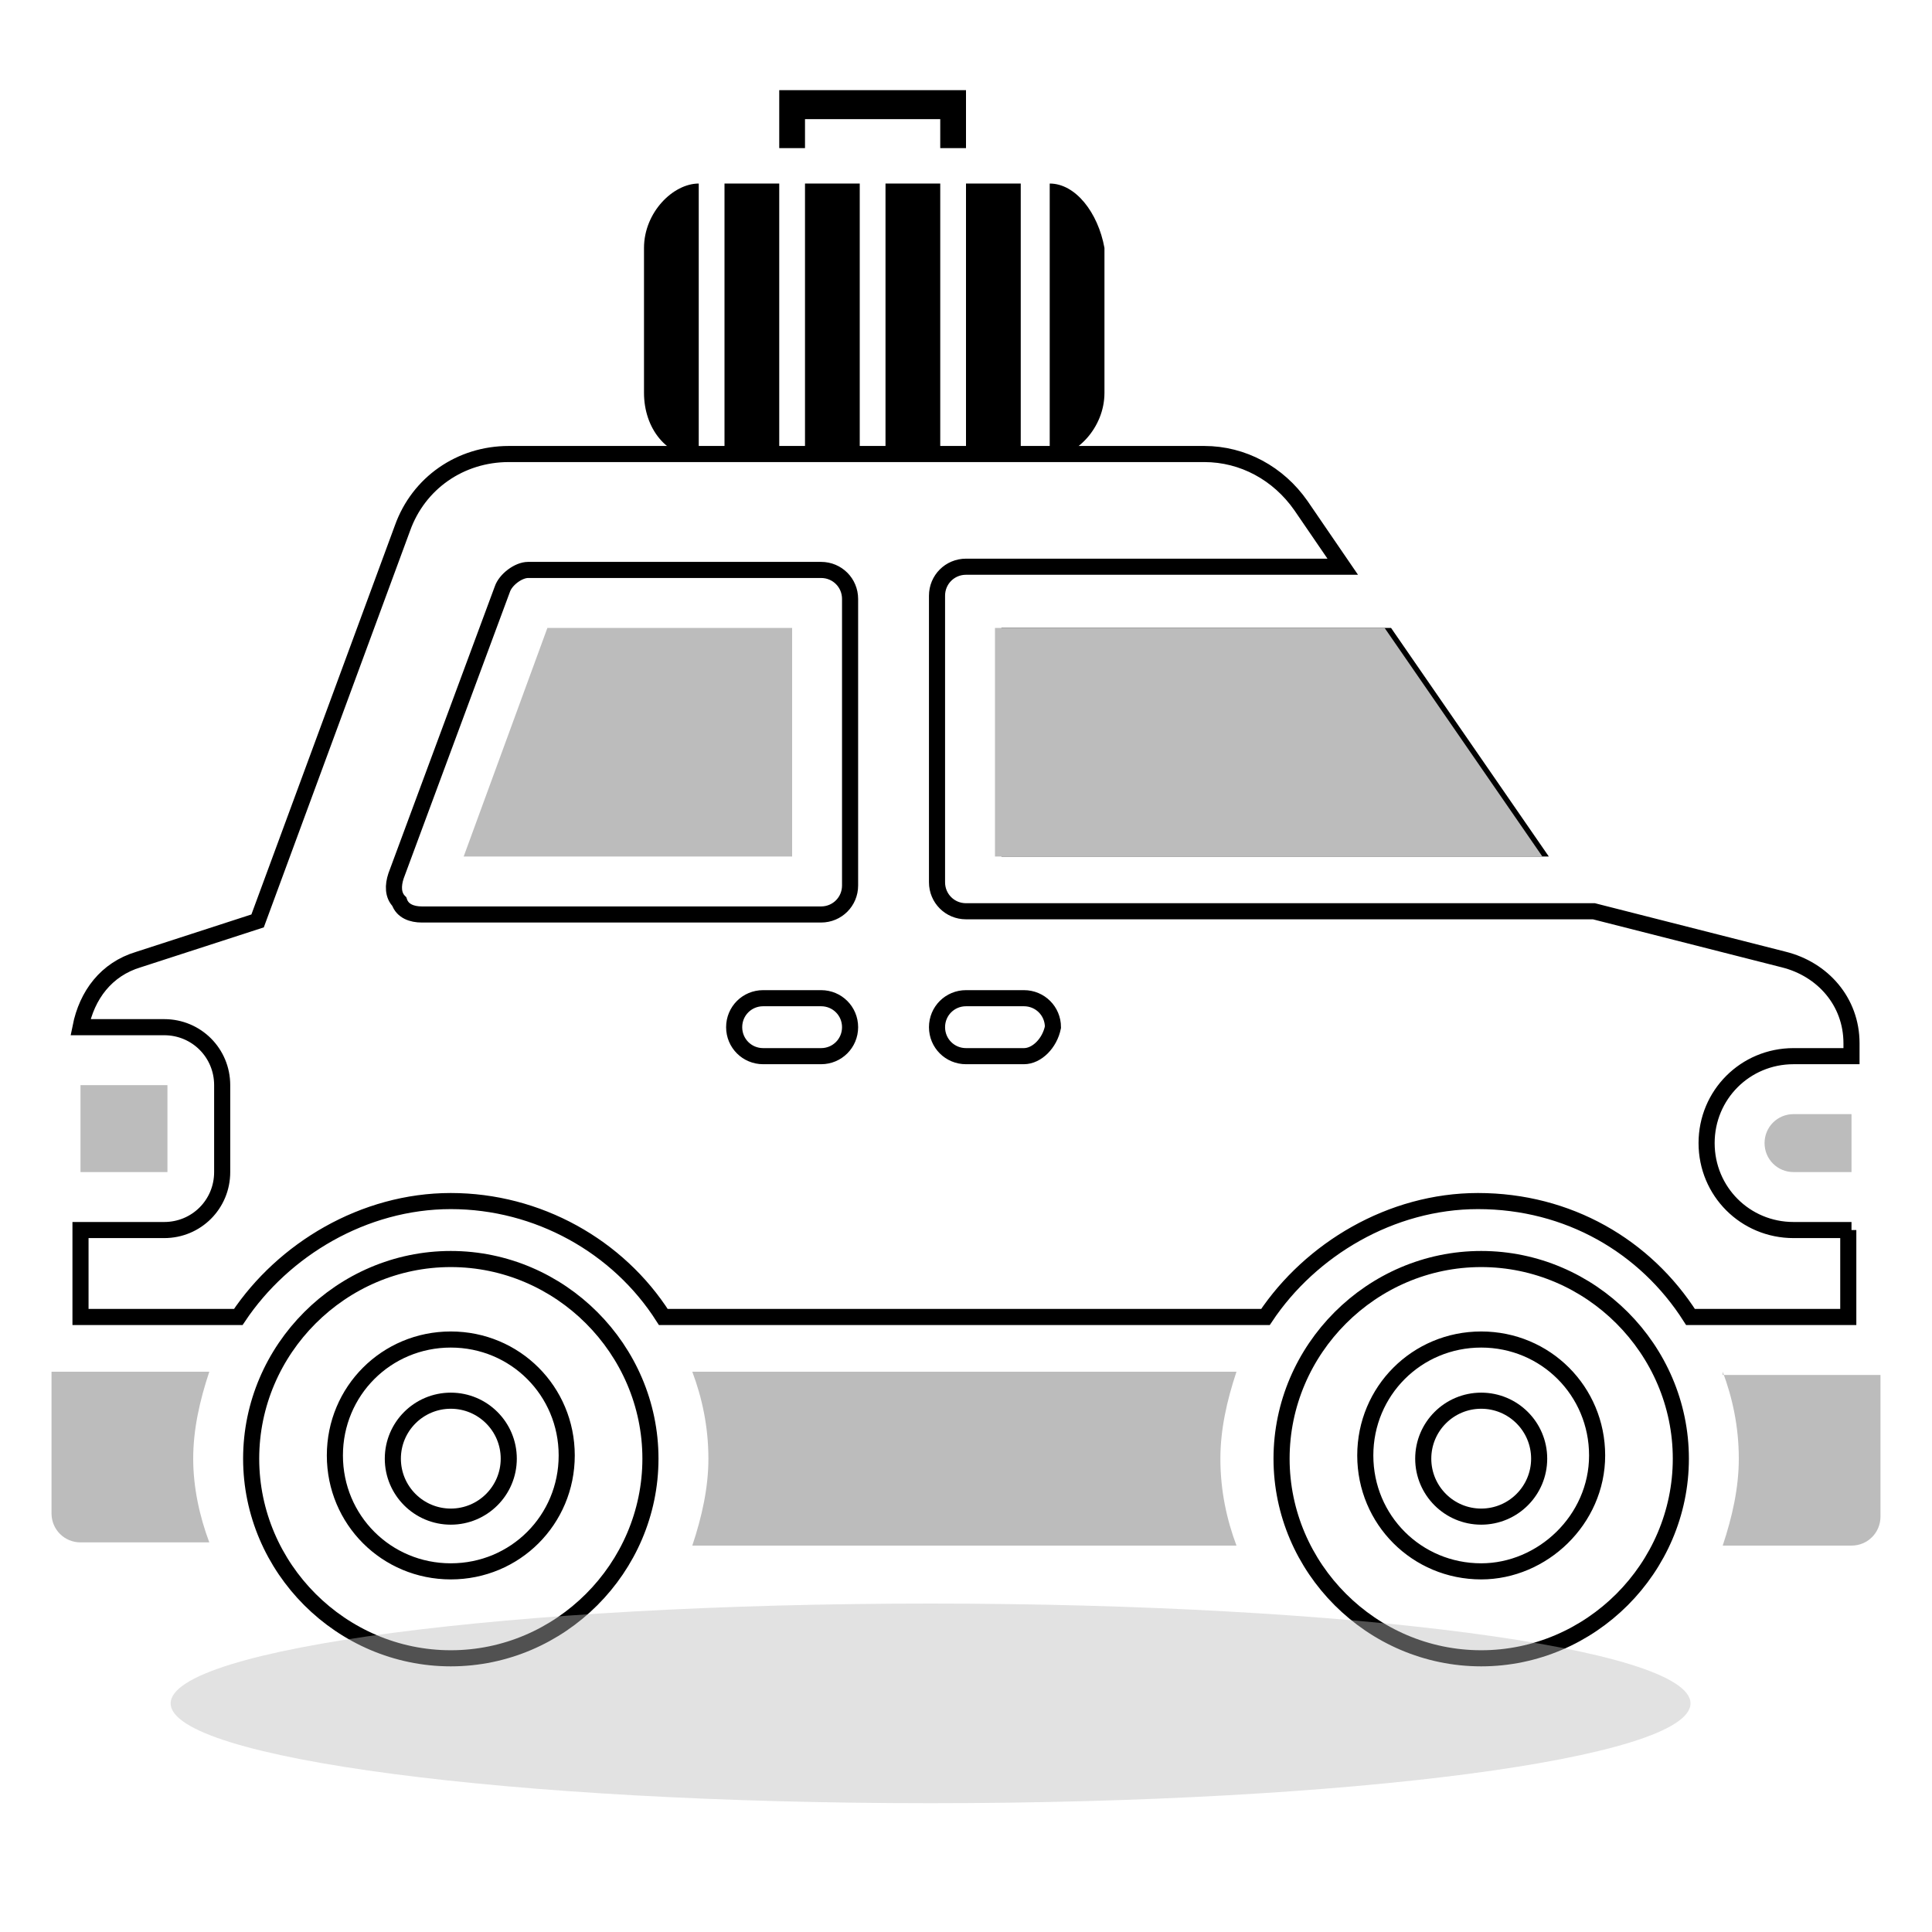
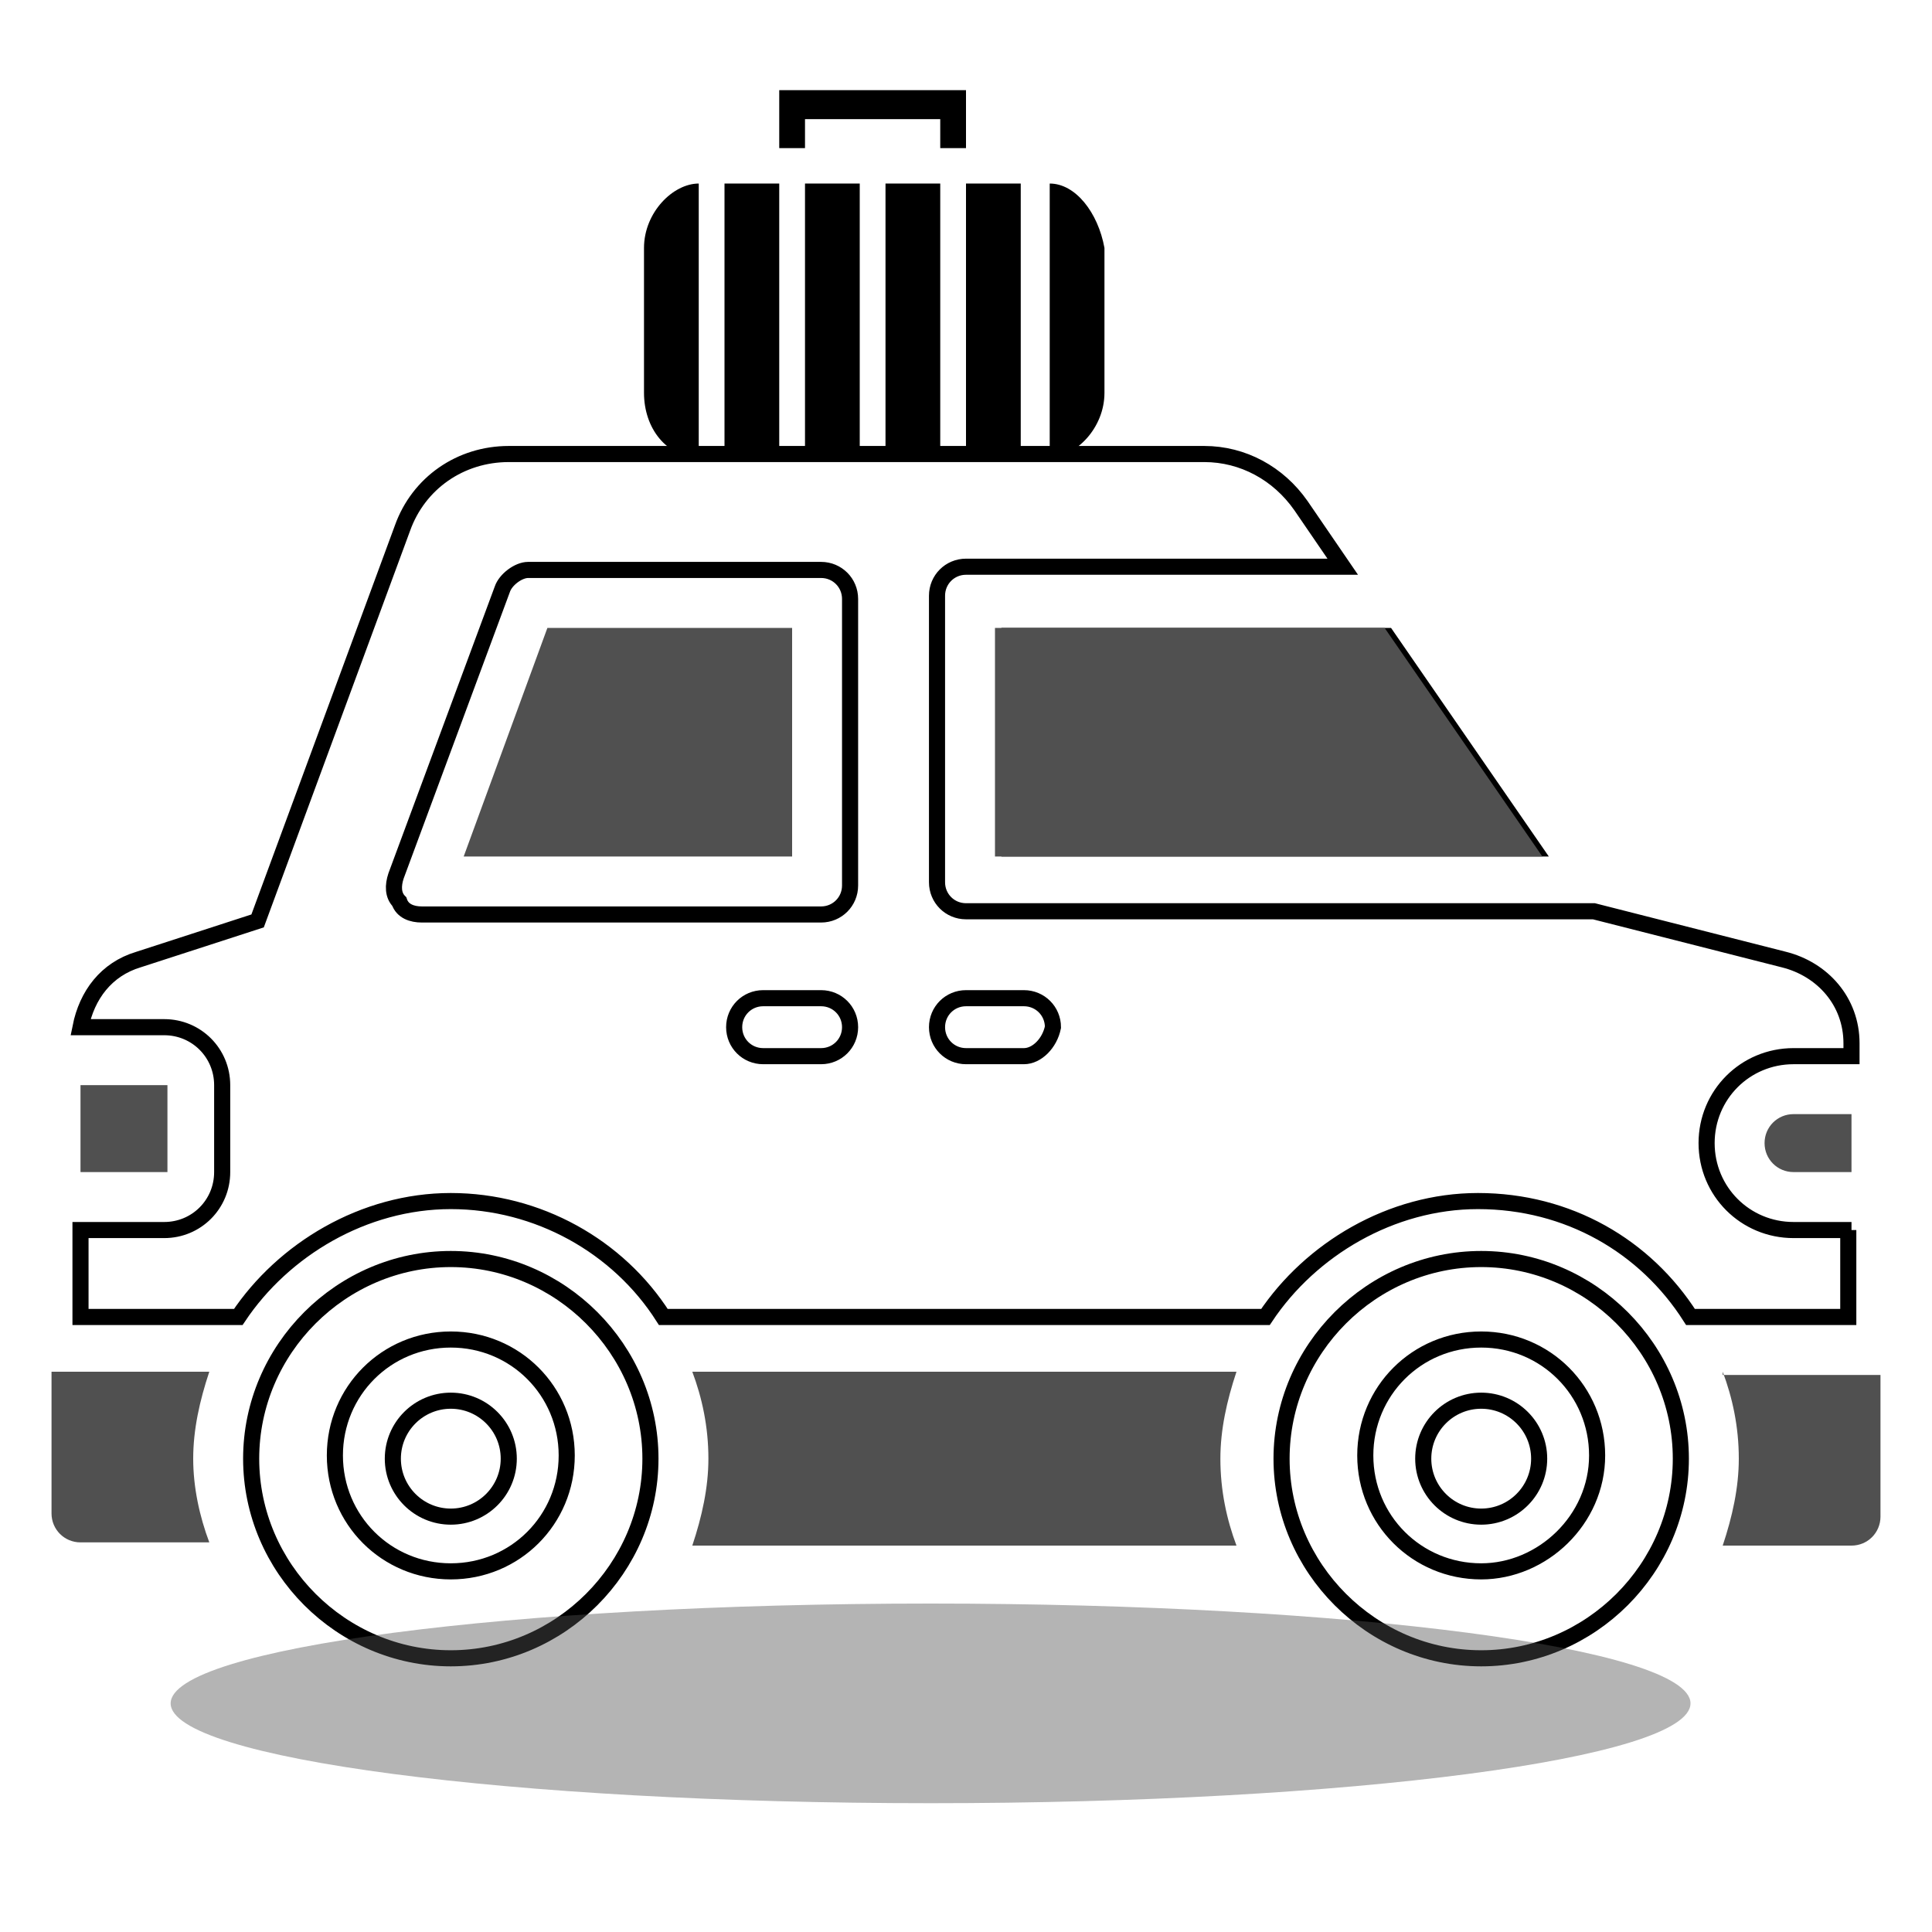
<svg xmlns="http://www.w3.org/2000/svg" version="1.1" id="Layer_1" x="0px" y="0px" viewBox="0 0 60 60" style="enable-background:new 0 0 60 60;" xml:space="preserve">
  <style type="text/css">
	.st0{fill:none;stroke:#000000;stroke-width:0.5;stroke-miterlimit:10;}
- 	.st1{fill:#BCBCBC;}
- 	.st2{opacity:0.43;fill:#BCBCBC;enable-background:new    ;}
+ 	.st1{fill:#505050;}
+ 	.st2{opacity:0.43;fill:#505050;enable-background:new    ;}
</style>
  <path d="M31.1,26.6h17l-4.9-7.1H31.1V26.6z" />
  <circle class="st0" cx="14" cy="45.3" r="1.8" />
  <path class="st0" d="M14,39.1c-3.4,0-6.2,2.8-6.2,6.2s2.8,6.2,6.2,6.2s6.2-2.8,6.2-6.2S17.4,39.1,14,39.1z M14,48.8  c-2,0-3.6-1.6-3.6-3.6s1.6-3.6,3.6-3.6s3.6,1.6,3.6,3.6S16,48.8,14,48.8z" />
  <circle class="st0" cx="46" cy="45.3" r="1.8" />
  <path class="st0" d="M46,39.1c-3.4,0-6.2,2.8-6.2,6.2s2.8,6.2,6.2,6.2c3.4,0,6.2-2.8,6.2-6.2S49.4,39.1,46,39.1z M46,48.8  c-2,0-3.6-1.6-3.6-3.6s1.6-3.6,3.6-3.6c2,0,3.6,1.6,3.6,3.6S47.9,48.8,46,48.8z" />
  <path class="st1" d="M30.9,26.6h17l-4.9-7.1H30.9V26.6z" />
  <path class="st1" d="M14.4,26.6h10.2v-7.1h-7.6L14.4,26.6z" />
  <path class="st1" d="M2.5,33.7h2.7v2.7H2.5V33.7z" />
  <path class="st1" d="M54.8,35.5c0,0.5,0.4,0.9,0.9,0.9h1.8v-1.8h-1.8C55.2,34.6,54.8,35,54.8,35.5z" />
  <path class="st0" d="M57.5,38.2h-1.8c-1.5,0-2.7-1.2-2.7-2.7s1.2-2.7,2.7-2.7h1.8v-0.4c0-1.3-0.9-2.3-2.1-2.6l-5.9-1.5H30  c-0.5,0-0.9-0.4-0.9-0.9v-8.9c0-0.5,0.4-0.9,0.9-0.9h11.7l-1.3-1.9c-0.7-1-1.8-1.6-3-1.6H15.8c-1.5,0-2.8,0.9-3.3,2.3L8,28.6  l-3.7,1.2c-1,0.3-1.6,1.1-1.8,2.1h2.6c1,0,1.8,0.8,1.8,1.8v2.7c0,1-0.8,1.8-1.8,1.8H2.5v2.7h4.9c1.4-2.1,3.9-3.6,6.6-3.6  s5.2,1.4,6.6,3.6h18.7c1.4-2.1,3.9-3.6,6.6-3.6c2.8,0,5.2,1.4,6.6,3.6h4.9V38.2z M25.5,32.8h-1.8c-0.5,0-0.9-0.4-0.9-0.9  c0-0.5,0.4-0.9,0.9-0.9h1.8c0.5,0,0.9,0.4,0.9,0.9C26.4,32.4,26,32.8,25.5,32.8z M26.4,27.5c0,0.5-0.4,0.9-0.9,0.9H13.1  c-0.3,0-0.6-0.1-0.7-0.4c-0.2-0.2-0.2-0.5-0.1-0.8l3.3-8.9c0.1-0.3,0.5-0.6,0.8-0.6h9.1c0.5,0,0.9,0.4,0.9,0.9V27.5z M31.8,32.8H30  c-0.5,0-0.9-0.4-0.9-0.9c0-0.5,0.4-0.9,0.9-0.9h1.8c0.5,0,0.9,0.4,0.9,0.9C32.6,32.4,32.2,32.8,31.8,32.8z" />
  <path class="st1" d="M1.6,42.6V47c0,0.5,0.4,0.9,0.9,0.9h4C6.2,47.1,6,46.2,6,45.3c0-0.9,0.2-1.8,0.5-2.7H1.6z" />
  <path class="st1" d="M21.5,42.6c0.3,0.8,0.5,1.7,0.5,2.7c0,0.9-0.2,1.8-0.5,2.7h16.9c-0.3-0.8-0.5-1.7-0.5-2.7  c0-0.9,0.2-1.8,0.5-2.7H21.5z" />
  <path class="st1" d="M53.5,42.6c0.3,0.8,0.5,1.7,0.5,2.7c0,0.9-0.2,1.8-0.5,2.7h4c0.5,0,0.9-0.4,0.9-0.9v-4.4H53.5z" />
  <g>
    <g>
      <g>
        <polygon points="24.2,2.8 24.2,4.6 25,4.6 25,3.7 29.2,3.7 29.2,4.6 30,4.6 30,2.8    " />
      </g>
    </g>
    <g>
      <g>
        <path d="M32.6,5.7L32.6,5.7v8.5l0,0c0.8,0,1.7-0.9,1.7-2V7.7C34.1,6.6,33.4,5.7,32.6,5.7z" />
      </g>
    </g>
    <g>
      <g>
        <rect x="25" y="5.7" width="1.7" height="8.5" />
      </g>
    </g>
    <g>
      <g>
        <rect x="22.5" y="5.7" width="1.7" height="8.5" />
      </g>
    </g>
    <g>
      <g>
        <rect x="27.5" y="5.7" width="1.7" height="8.5" />
      </g>
    </g>
    <g>
      <g>
        <rect x="30" y="5.7" width="1.7" height="8.5" />
      </g>
    </g>
    <g>
      <g>
        <path d="M21.7,5.7c-0.8,0-1.7,0.9-1.7,2v4.5c0,1.1,0.7,2,1.7,2l0,0V5.7L21.7,5.7z" />
      </g>
    </g>
  </g>
  <ellipse class="st2" cx="28.9" cy="52.9" rx="23.6" ry="3.1" />
</svg>
